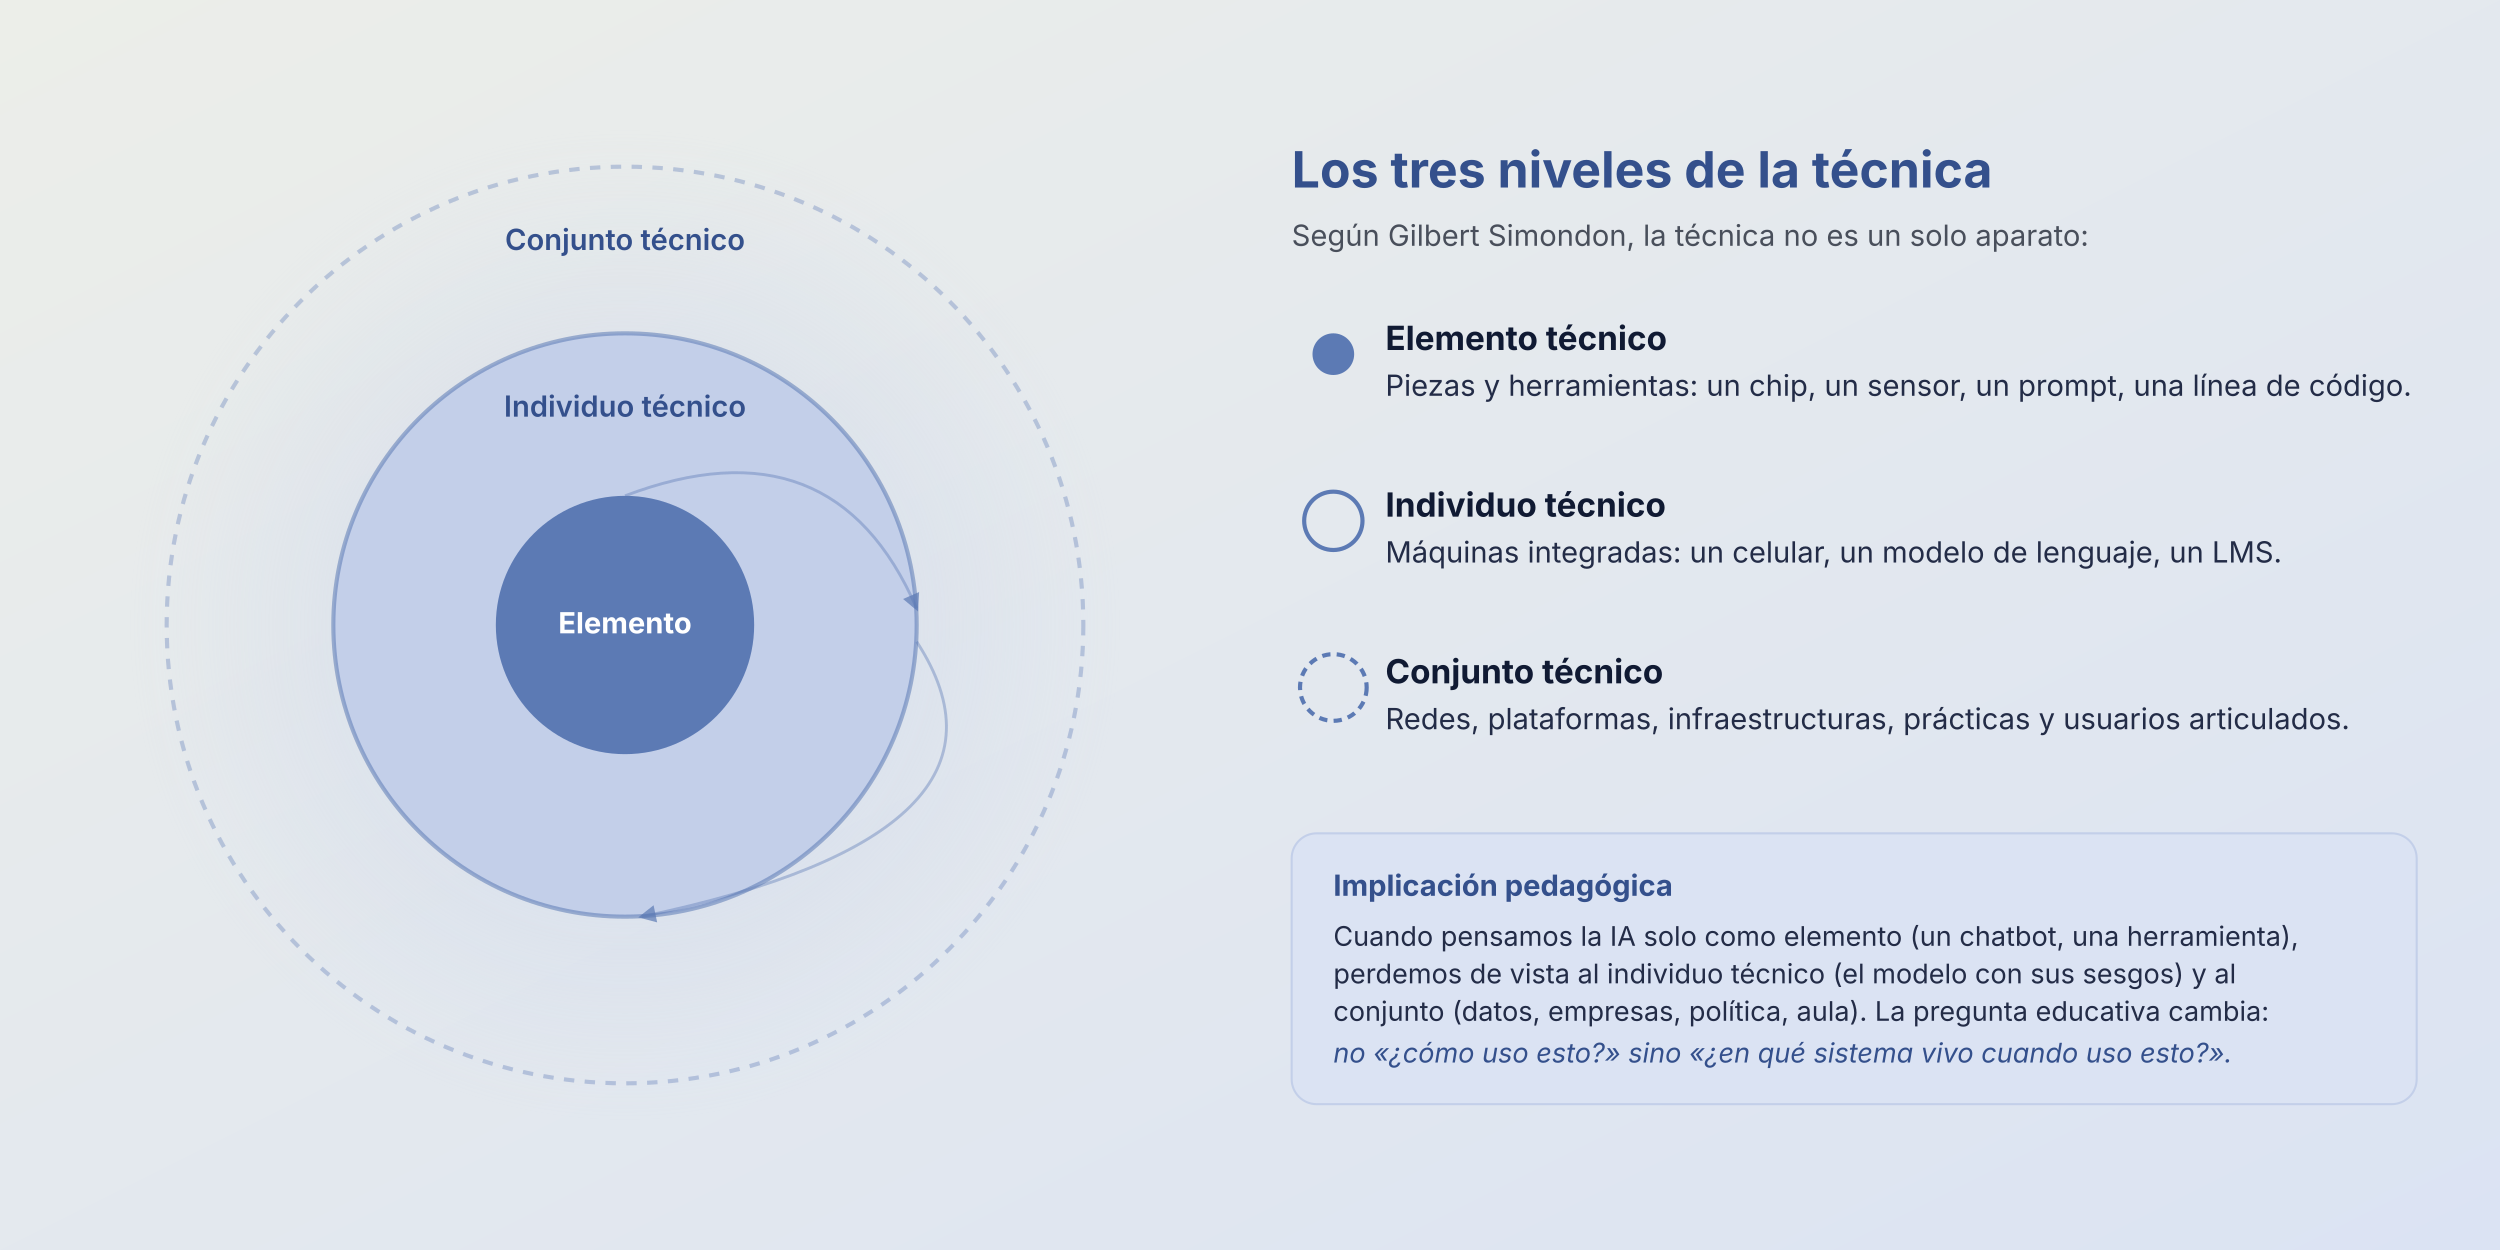
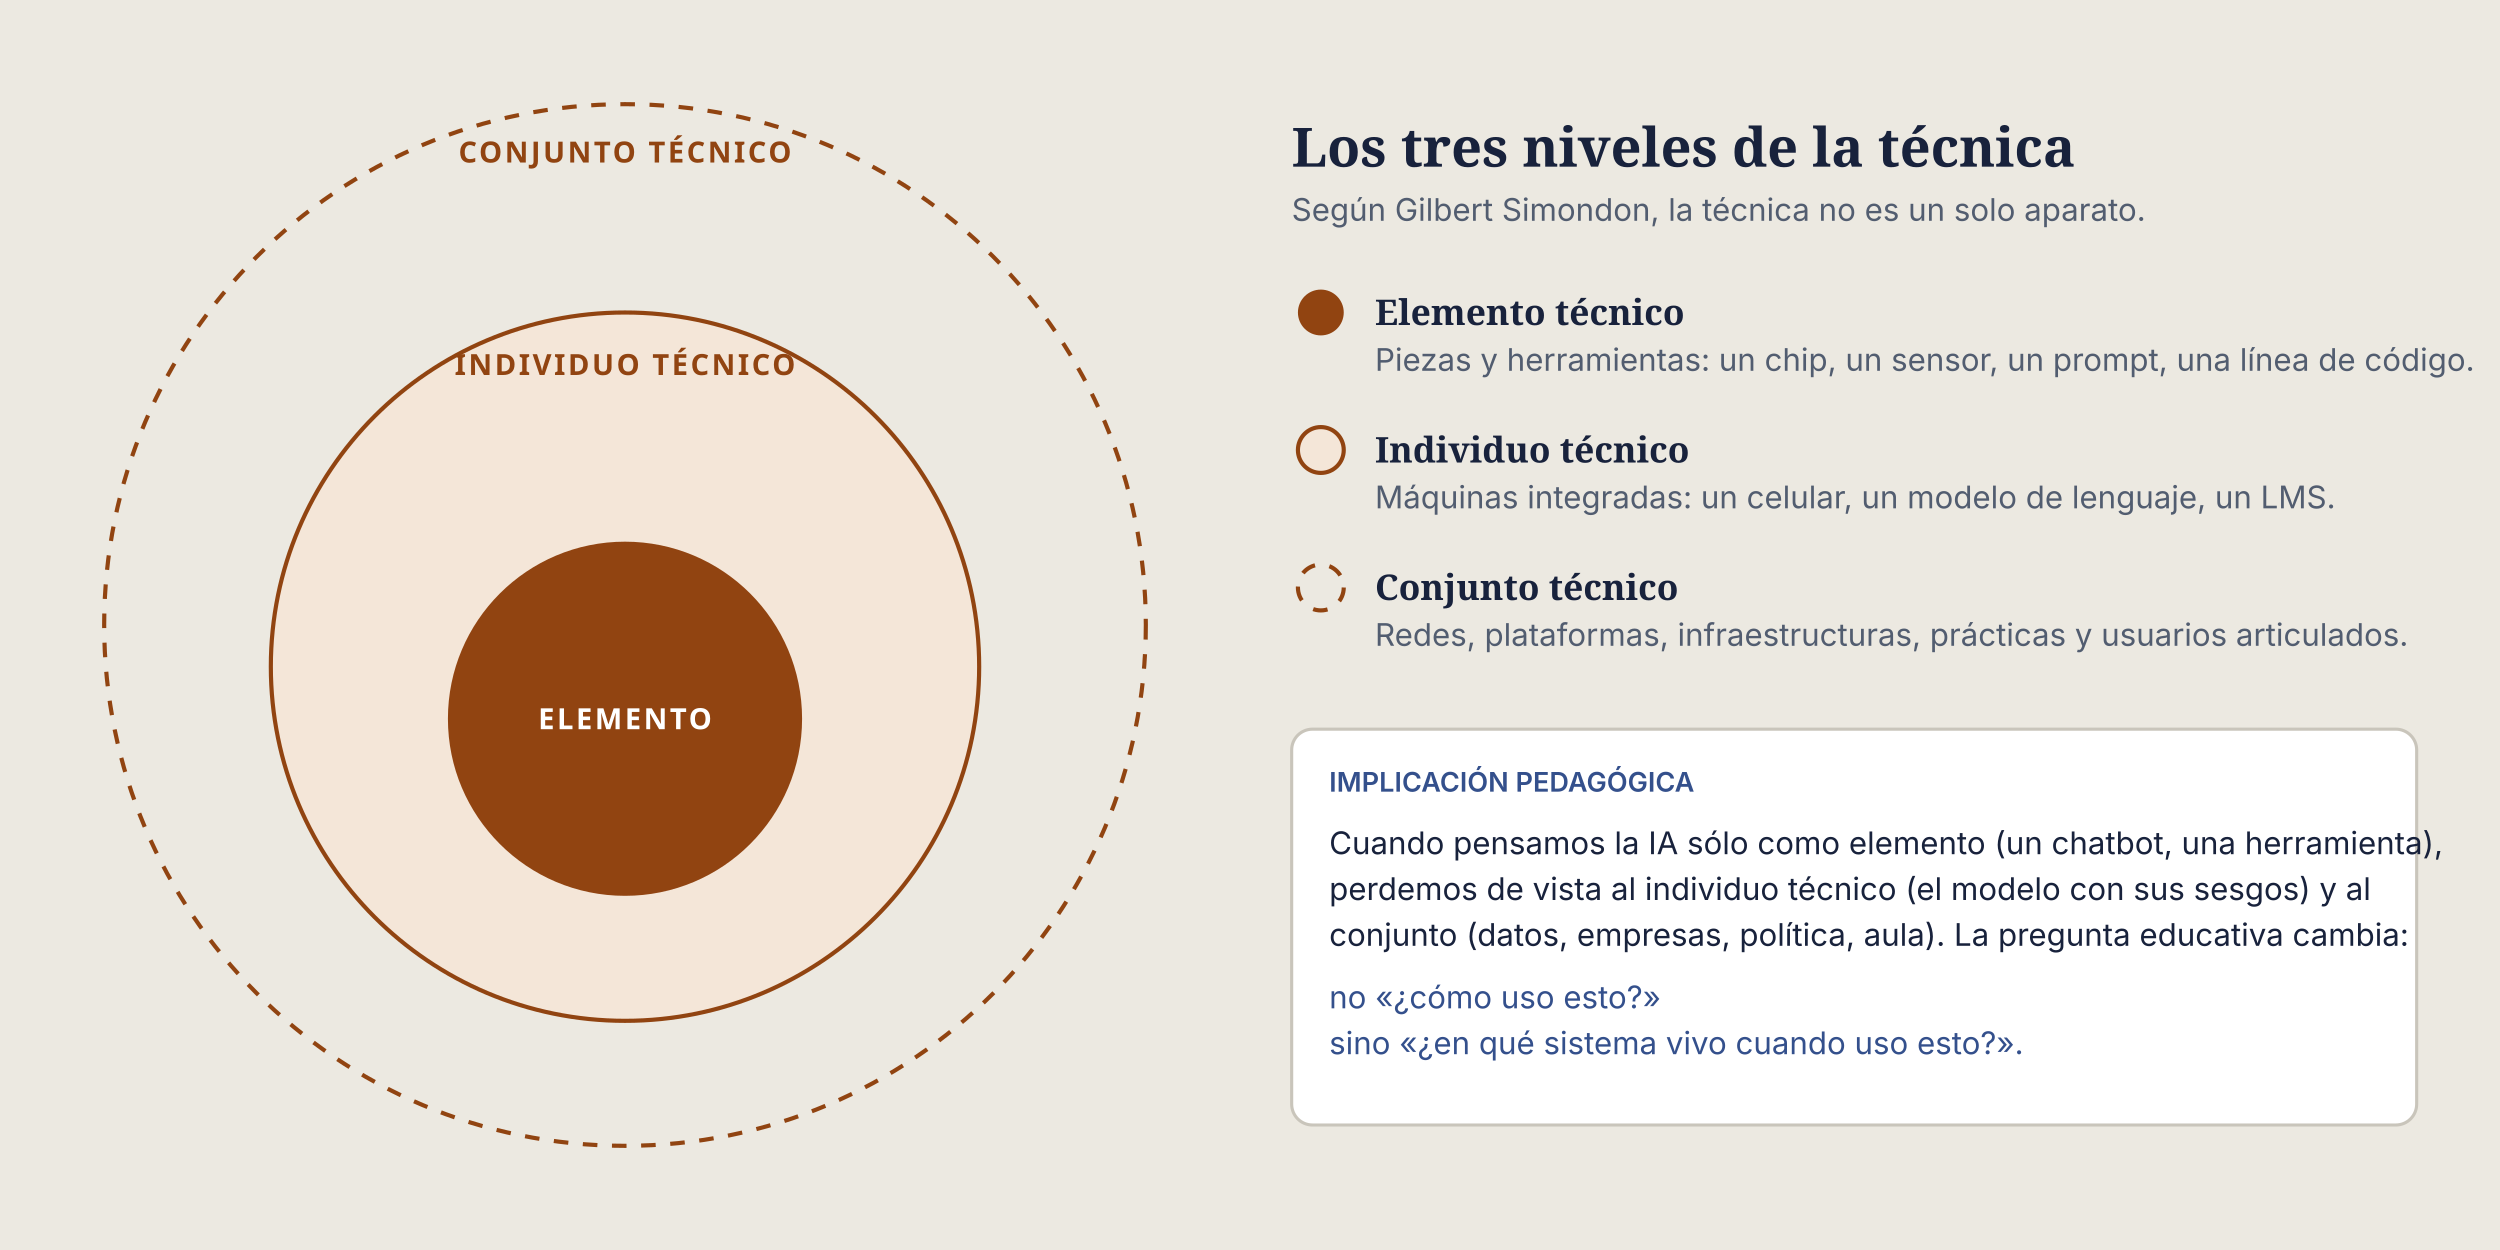
- <svg xmlns="http://www.w3.org/2000/svg" viewBox="0 0 1200 600" role="img" aria-label="Diagrama de los tres niveles de los objetos técnicos según Simondon: elementos, individuos y conjuntos técnicos">
-   <defs>
-     <linearGradient id="bgN" x1="0%" y1="0%" x2="100%" y2="100%">
-       <stop offset="0%" stop-color="#eceee9" />
-       <stop offset="100%" stop-color="#dbe3f3" />
-     </linearGradient>
-     <radialGradient id="ringGlow" cx="50%" cy="50%" r="50%">
-       <stop offset="0%" stop-color="#c3cfe9" stop-opacity="0.55" />
-       <stop offset="100%" stop-color="#c3cfe9" stop-opacity="0" />
-     </radialGradient>
-   </defs>
-   <rect width="1200" height="600" fill="url(#bgN)" />
-   <g transform="translate(300,300)">
-     <circle r="240" fill="url(#ringGlow)" />
-     <circle r="220" fill="none" stroke="#5c7ab4" stroke-opacity="0.35" stroke-width="2" stroke-dasharray="5 5" />
-     <circle r="140" fill="#c3cfe9" stroke="#5c7ab4" stroke-opacity="0.55" stroke-width="2" />
-     <circle r="62" fill="#5c7ab4" />
-     <text x="0" y="4" text-anchor="middle" fill="#ffffff" font-family="Inter, sans-serif" font-size="14" font-weight="700">Elemento</text>
-     <text x="0" y="-180" text-anchor="middle" fill="#34508c" font-family="Inter, sans-serif" font-size="14" font-weight="600">Conjunto técnico</text>
-     <text x="0" y="-100" text-anchor="middle" fill="#34508c" font-family="Inter, sans-serif" font-size="14" font-weight="600">Individuo técnico</text>
-     <g stroke="#5c7ab4" stroke-opacity="0.4" stroke-width="1.4" fill="none">
-       <path d="M 0 -62 Q 100 -100 140 -8" marker-end="url(#arr)" />
-       <path d="M 140 8 Q 200 100 8 140" marker-end="url(#arr)" />
-     </g>
-     <defs>
-       <marker id="arr" viewBox="0 0 10 10" refX="8" refY="5" markerWidth="6" markerHeight="6" orient="auto">
-         <path d="M 0 0 L 10 5 L 0 10 z" fill="#5c7ab4" fill-opacity="0.7" />
-       </marker>
-     </defs>
-   </g>
-   <g font-family="Inter, system-ui, sans-serif" fill="#0e1628">
-     <text x="620" y="90" font-size="24" font-weight="700" fill="#34508c">Los tres niveles de la técnica</text>
-     <text x="620" y="118" font-size="14" fill="#494f5b">Según Gilbert Simondon, la técnica no es un solo aparato:</text>
-     <circle cx="640" cy="170" r="10" fill="#5c7ab4" />
-     <text x="665" y="168" font-size="16" font-weight="700" fill="#101a33">Elemento técnico</text>
-     <text x="665" y="190" font-size="14" fill="#232c47">Piezas y herramientas: un chip, un sensor, un prompt, una línea de código.</text>
-     <circle cx="640" cy="250" r="14" fill="none" stroke="#5c7ab4" stroke-width="2" />
-     <text x="665" y="248" font-size="16" font-weight="700" fill="#101a33">Individuo técnico</text>
-     <text x="665" y="270" font-size="14" fill="#232c47">Máquinas integradas: un celular, un modelo de lenguaje, un LMS.</text>
-     <circle cx="640" cy="330" r="16" fill="none" stroke="#5c7ab4" stroke-width="2" stroke-dasharray="4 3" />
-     <text x="665" y="328" font-size="16" font-weight="700" fill="#101a33">Conjunto técnico</text>
-     <text x="665" y="350" font-size="14" fill="#232c47">Redes, plataformas, infraestructuras, prácticas y usuarios articulados.</text>
-     <rect x="620" y="400" width="540" height="130" rx="12" fill="#dbe3f3" stroke="#c3cfe9" />
-     <text x="640" y="430" font-size="14" font-weight="700" fill="#34508c">Implicación pedagógica</text>
-     <text x="640" y="454" font-size="13" fill="#232c47">Cuando pensamos la IA solo como elemento (un chatbot, una herramienta),</text>
-     <text x="640" y="472" font-size="13" fill="#232c47">perdemos de vista al individuo técnico (el modelo con sus sesgos) y al</text>
-     <text x="640" y="490" font-size="13" fill="#232c47">conjunto (datos, empresas, política, aula). La pregunta educativa cambia:</text>
-     <text x="640" y="510" font-size="13" font-style="italic" fill="#34508c">no «¿cómo uso esto?» sino «¿en qué sistema vivo cuando uso esto?».</text>
+ <svg xmlns="http://www.w3.org/2000/svg" viewBox="0 0 1200 600" role="img" aria-labelledby="titulo desc">
+   <style>
+     .fig-canvas{fill:var(--udg-c-surface-alt,#ece9e1)}
+     .paper{fill:var(--udg-c-surface,#ffffff);stroke:var(--udg-c-line,#c9c5bb);stroke-width:1.5}
+     .ink{fill:var(--udg-c-ink,#18223c)}.muted{fill:var(--udg-c-muted,#525d70)}
+     .primary{fill:var(--udg-c-primary,#34508c)}.warn{fill:var(--udg-c-warning,#914411)}
+     .ring-3{fill:none;stroke:var(--udg-c-warning,#914411);stroke-width:2;stroke-dasharray:7 7}
+     .ring-2{fill:var(--udg-c-warning-tint,#f4e6d8);stroke:var(--udg-c-warning,#914411);stroke-width:2}
+     .ring-1{fill:var(--udg-c-warning,#914411)}
+     .on-ring{fill:var(--udg-c-surface,#ffffff)}
+     .t1{font:600 26px Newsreader,Georgia,serif}.t2{font:600 17px Newsreader,Georgia,serif}.lbl{font:700 14px "Archivo Narrow","Arial Narrow",sans-serif;letter-spacing:1.2px}
+     .body{font:400 15px Inter,Arial,sans-serif}.small{font:600 13px Inter,Arial,sans-serif}
+   </style>
+   <rect class="fig-canvas" width="1200" height="600" />
+   <circle class="ring-3" cx="300" cy="300" r="250" />
+   <text class="warn lbl" x="300" y="78" text-anchor="middle">CONJUNTO TÉCNICO</text>
+   <circle class="ring-2" cx="300" cy="320" r="170" />
+   <text class="warn lbl" x="300" y="180" text-anchor="middle">INDIVIDUO TÉCNICO</text>
+   <circle class="ring-1" cx="300" cy="345" r="85" />
+   <text class="on-ring lbl" x="300" y="350" text-anchor="middle">ELEMENTO</text>
+   <text class="ink t1" x="620" y="80">Los tres niveles de la técnica</text>
+   <text class="muted body" x="620" y="106">Según Gilbert Simondon, la técnica no es un solo aparato.</text>
+   <circle class="ring-1" cx="634" cy="150" r="11" />
+   <text class="ink t2" x="660" y="156">Elemento técnico</text>
+   <text class="muted body" x="660" y="178">Piezas y herramientas: un chip, un sensor, un prompt, una línea de código.</text>
+   <circle class="ring-2" cx="634" cy="216" r="11" />
+   <text class="ink t2" x="660" y="222">Individuo técnico</text>
+   <text class="muted body" x="660" y="244">Máquinas integradas: un celular, un modelo de lenguaje, un LMS.</text>
+   <circle class="ring-3" cx="634" cy="282" r="11" />
+   <text class="ink t2" x="660" y="288">Conjunto técnico</text>
+   <text class="muted body" x="660" y="310">Redes, plataformas, infraestructuras, prácticas y usuarios articulados.</text>
+   <g transform="translate(620 350)">
+     <rect class="paper" width="540" height="190" rx="10" />
+     <text class="primary small" x="18" y="30">IMPLICACIÓN PEDAGÓGICA</text>
+     <text class="ink body" x="18" y="60">Cuando pensamos la IA sólo como elemento (un chatbot, una herramienta),</text>
+     <text class="ink body" x="18" y="82">perdemos de vista al individuo técnico (el modelo con sus sesgos) y al</text>
+     <text class="ink body" x="18" y="104">conjunto (datos, empresas, política, aula). La pregunta educativa cambia:</text>
+     <text class="primary body" x="18" y="134">no «¿cómo uso esto?»</text>
+     <text class="primary body" x="18" y="156">sino «¿en qué sistema vivo cuando uso esto?».</text>
  </g>
</svg>
